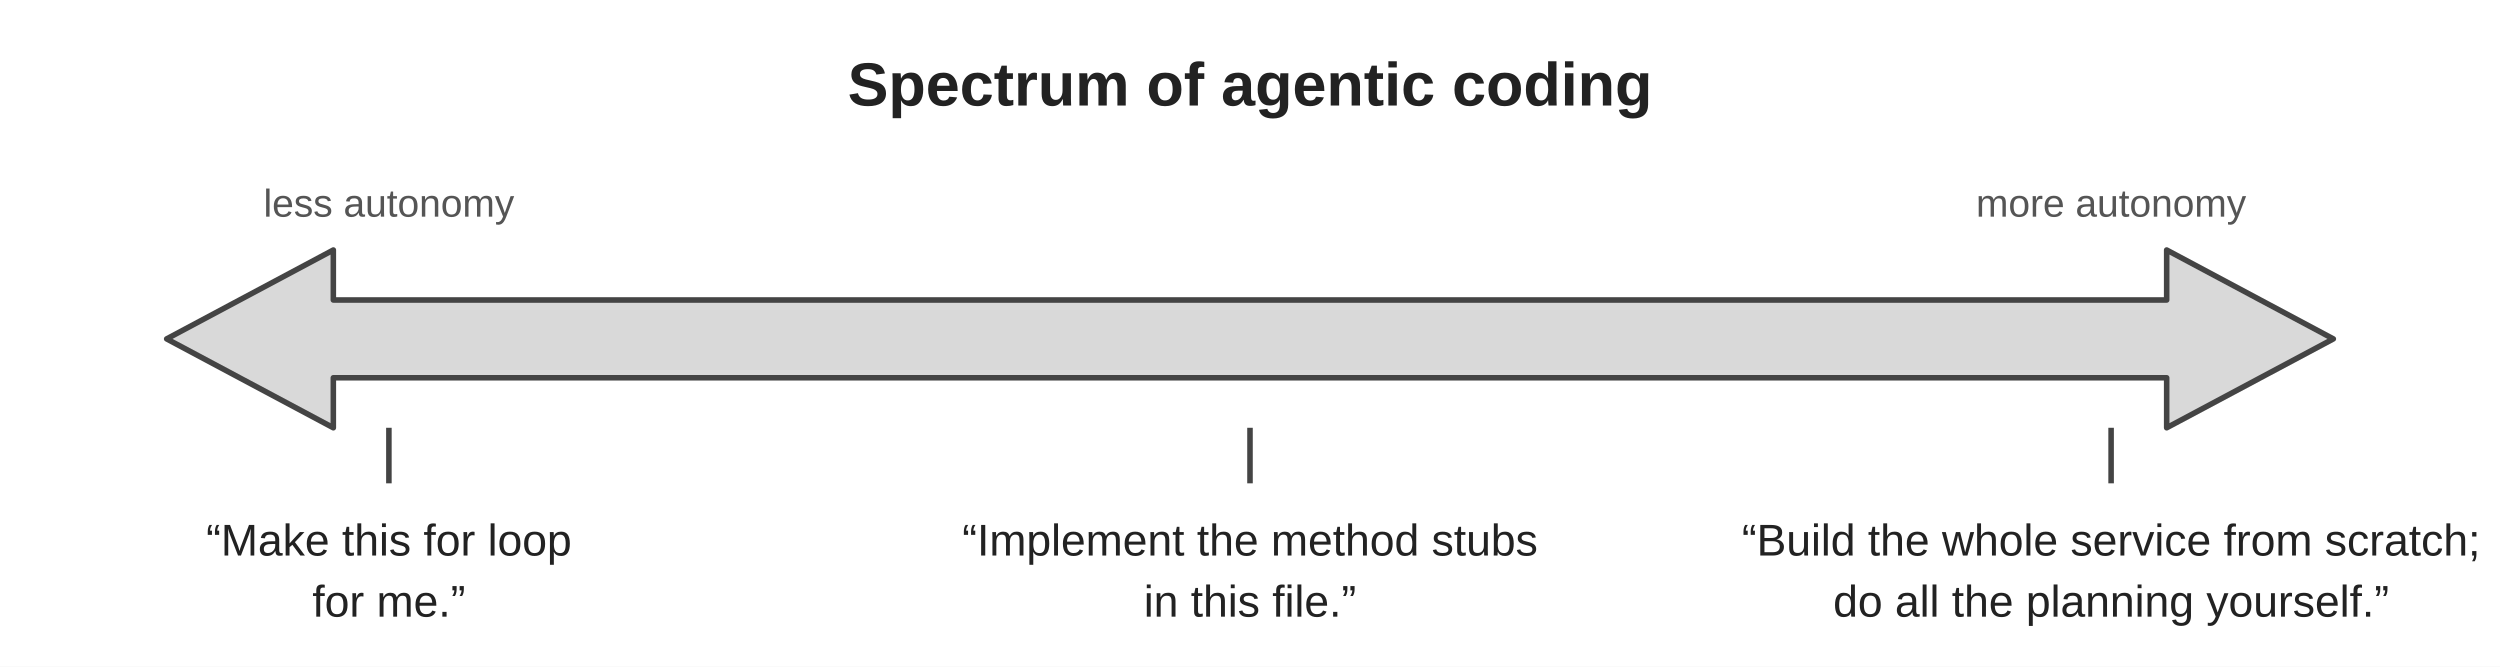
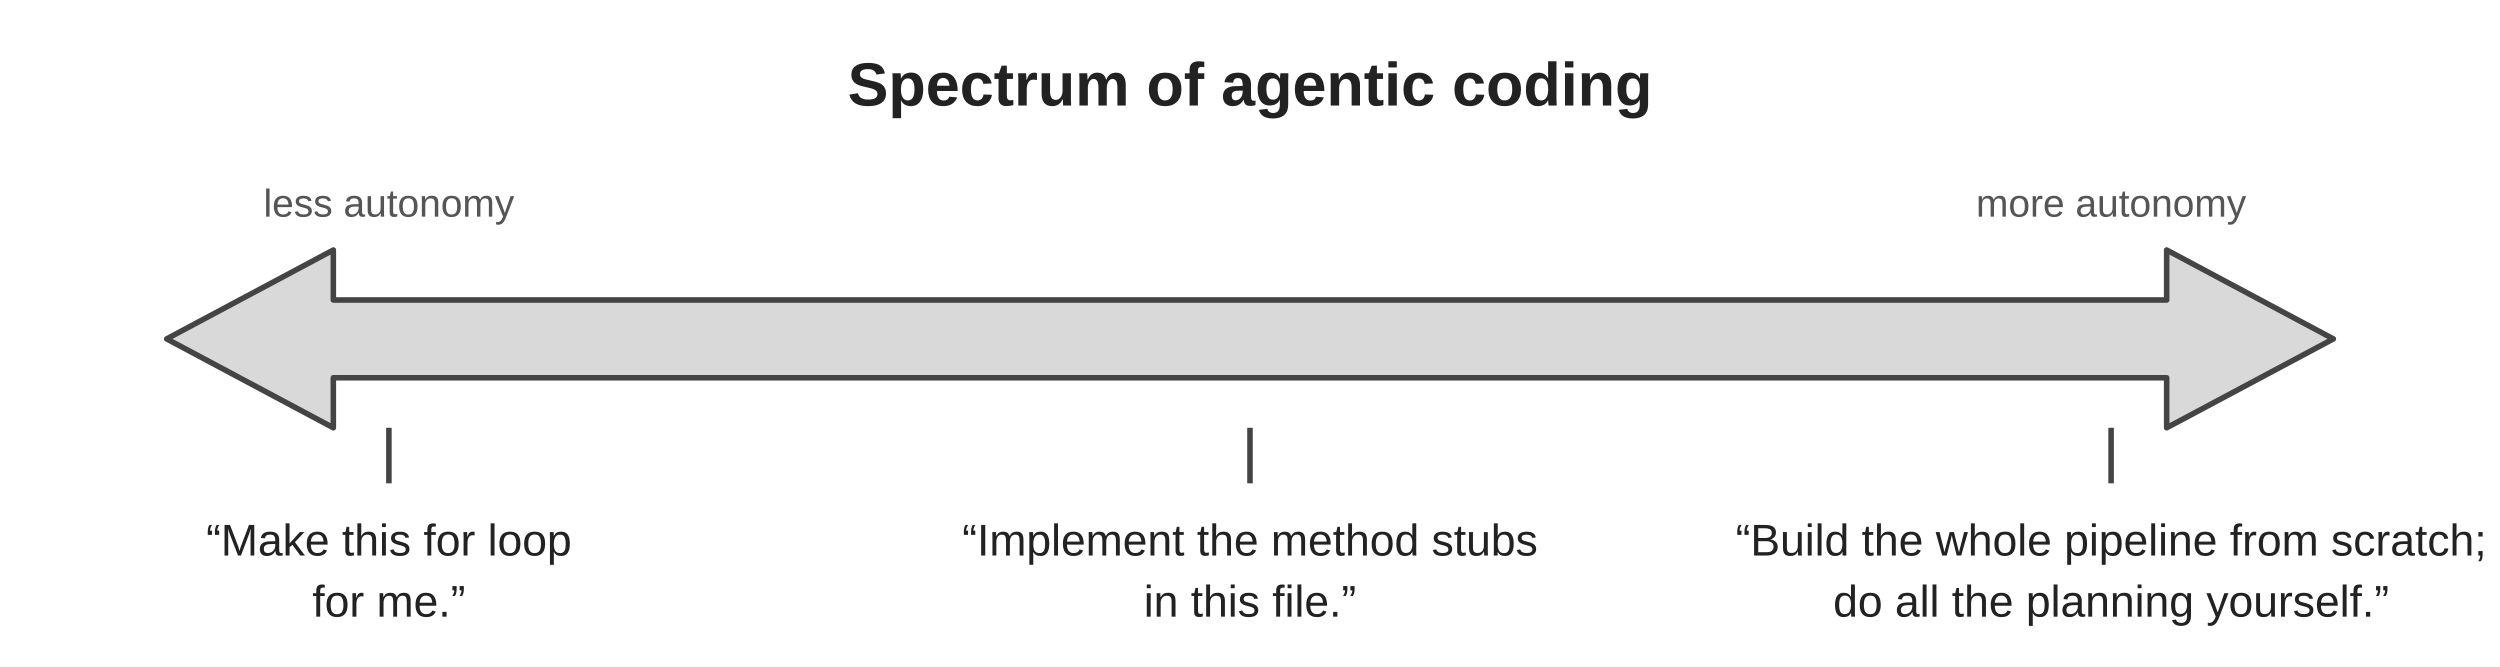
<svg xmlns="http://www.w3.org/2000/svg" width="900" height="240" viewBox="0 0 900 240" font-family="Arial, Helvetica, sans-serif">
  <rect width="900" height="240" fill="#ffffff" />
  <text x="450" y="38" text-anchor="middle" font-size="22" font-weight="bold" fill="#222222">Spectrum of agentic coding</text>
  <g font-size="14" fill="#555555">
    <text x="140" y="78" text-anchor="middle">less autonomy</text>
    <text x="760" y="78" text-anchor="middle">more autonomy</text>
  </g>
  <polygon points="60,122 120,90 120,108 780,108 780,90 840,122 780,154 780,136 120,136 120,154" fill="#d9d9d9" stroke="#444444" stroke-width="2" stroke-linejoin="round" />
  <g stroke="#444444" stroke-width="2">
    <line x1="140" y1="154" x2="140" y2="174" />
    <line x1="450" y1="154" x2="450" y2="174" />
    <line x1="760" y1="154" x2="760" y2="174" />
  </g>
  <g font-size="16" fill="#222222">
    <text x="140" y="200" text-anchor="middle">“Make this for loop</text>
    <text x="140" y="222" text-anchor="middle">for me.”</text>
    <text x="450" y="200" text-anchor="middle">“Implement the method stubs</text>
    <text x="450" y="222" text-anchor="middle">in this file.”</text>
-     <text x="760" y="200" text-anchor="middle">“Build the whole service from scratch;</text>
+     <text x="760" y="200" text-anchor="middle">“Build the whole pipeline from scratch;</text>
    <text x="760" y="222" text-anchor="middle">do all the planning yourself.”</text>
  </g>
</svg>
